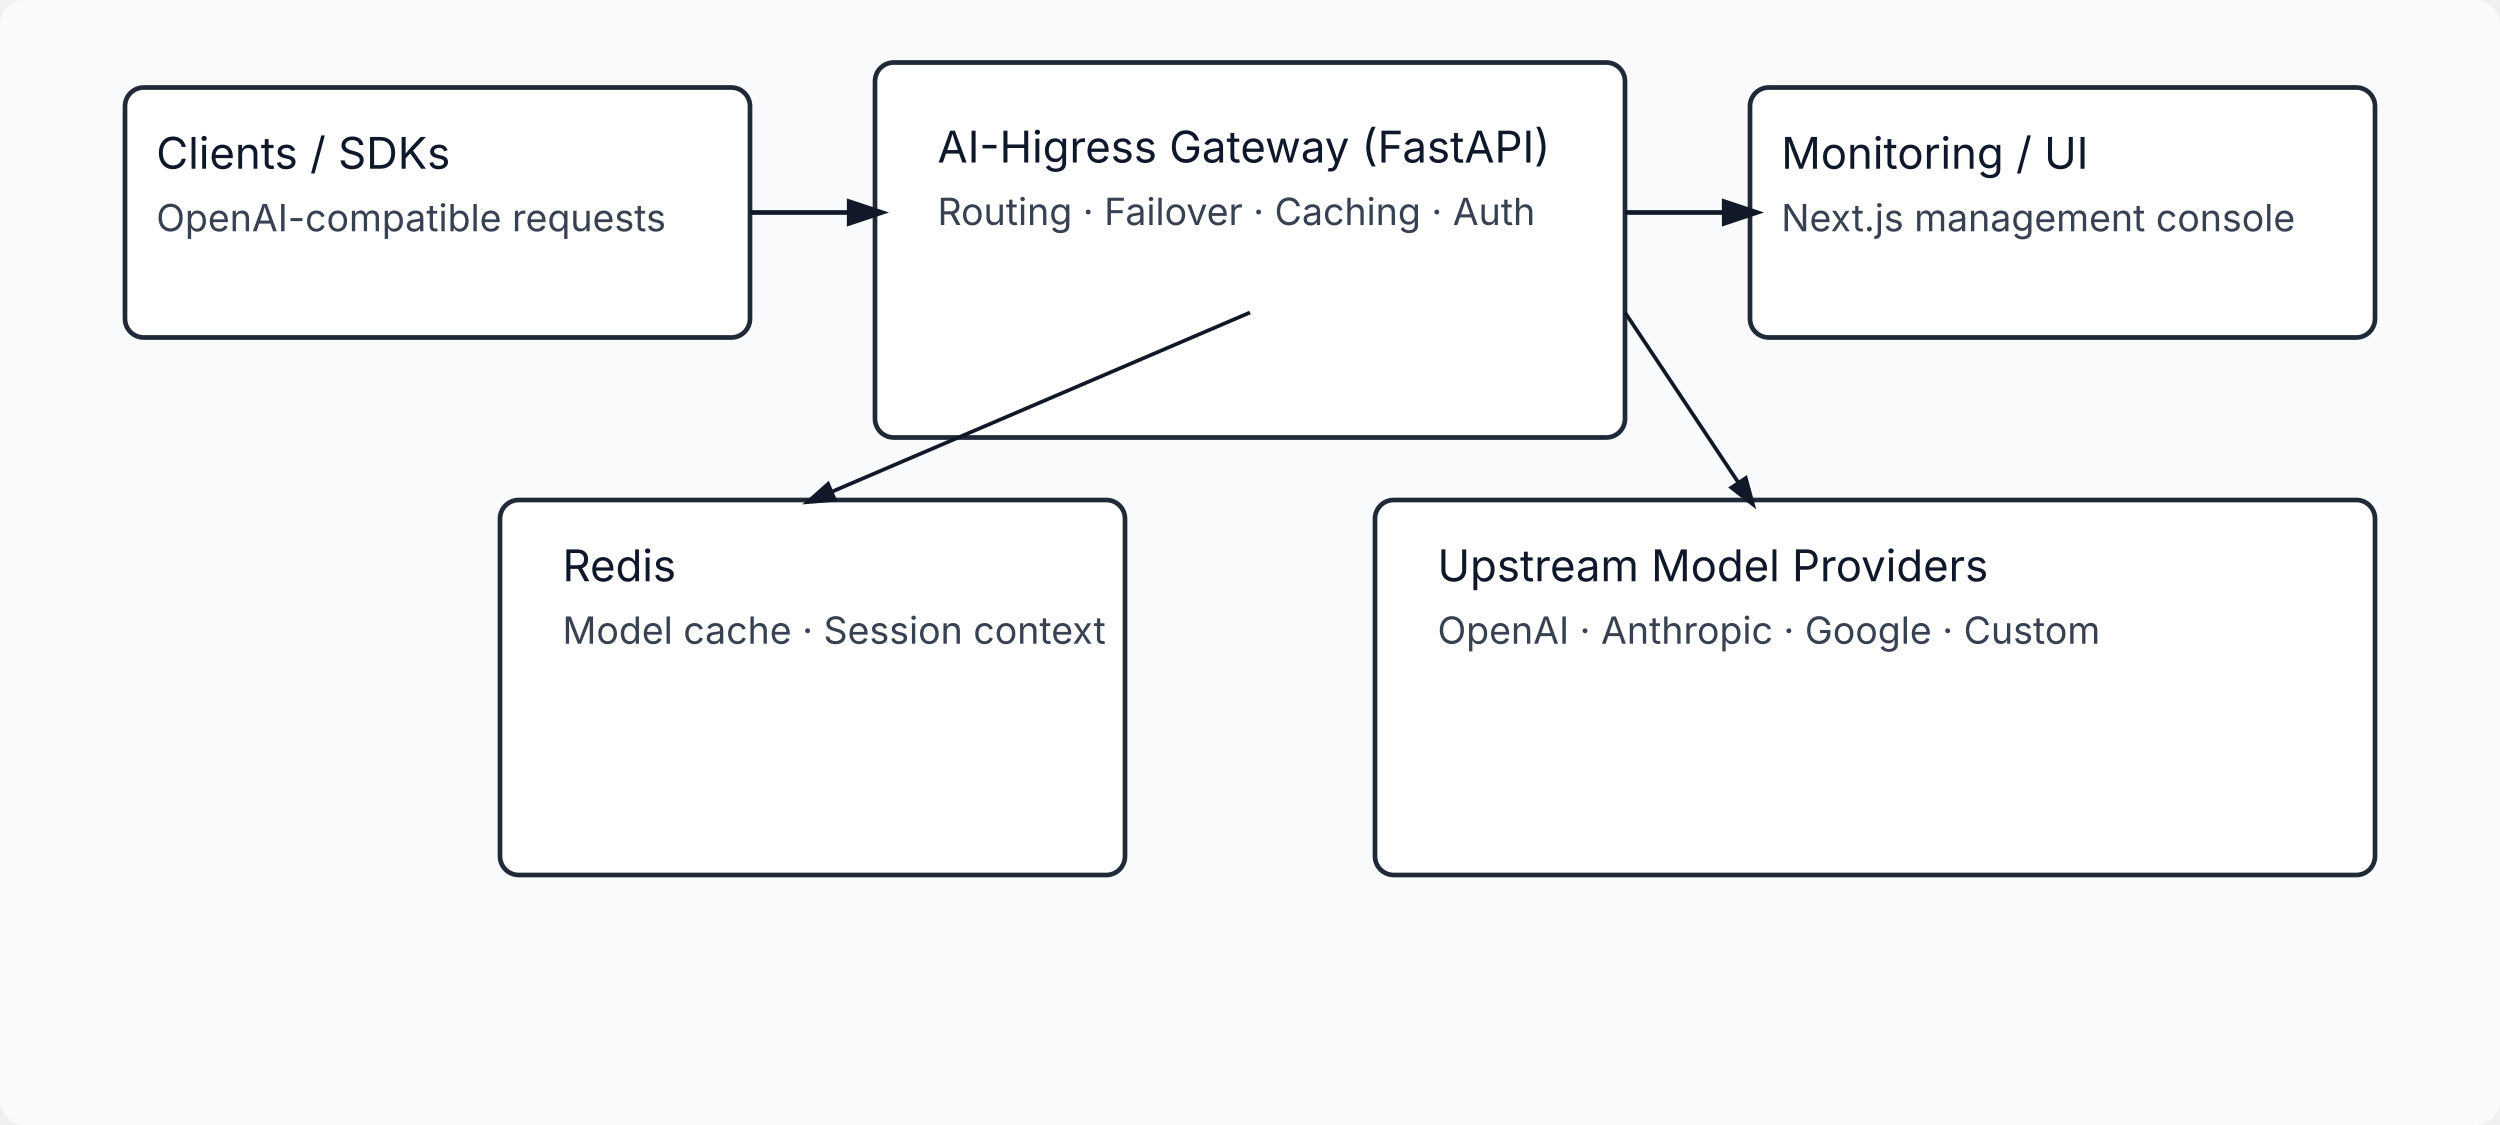
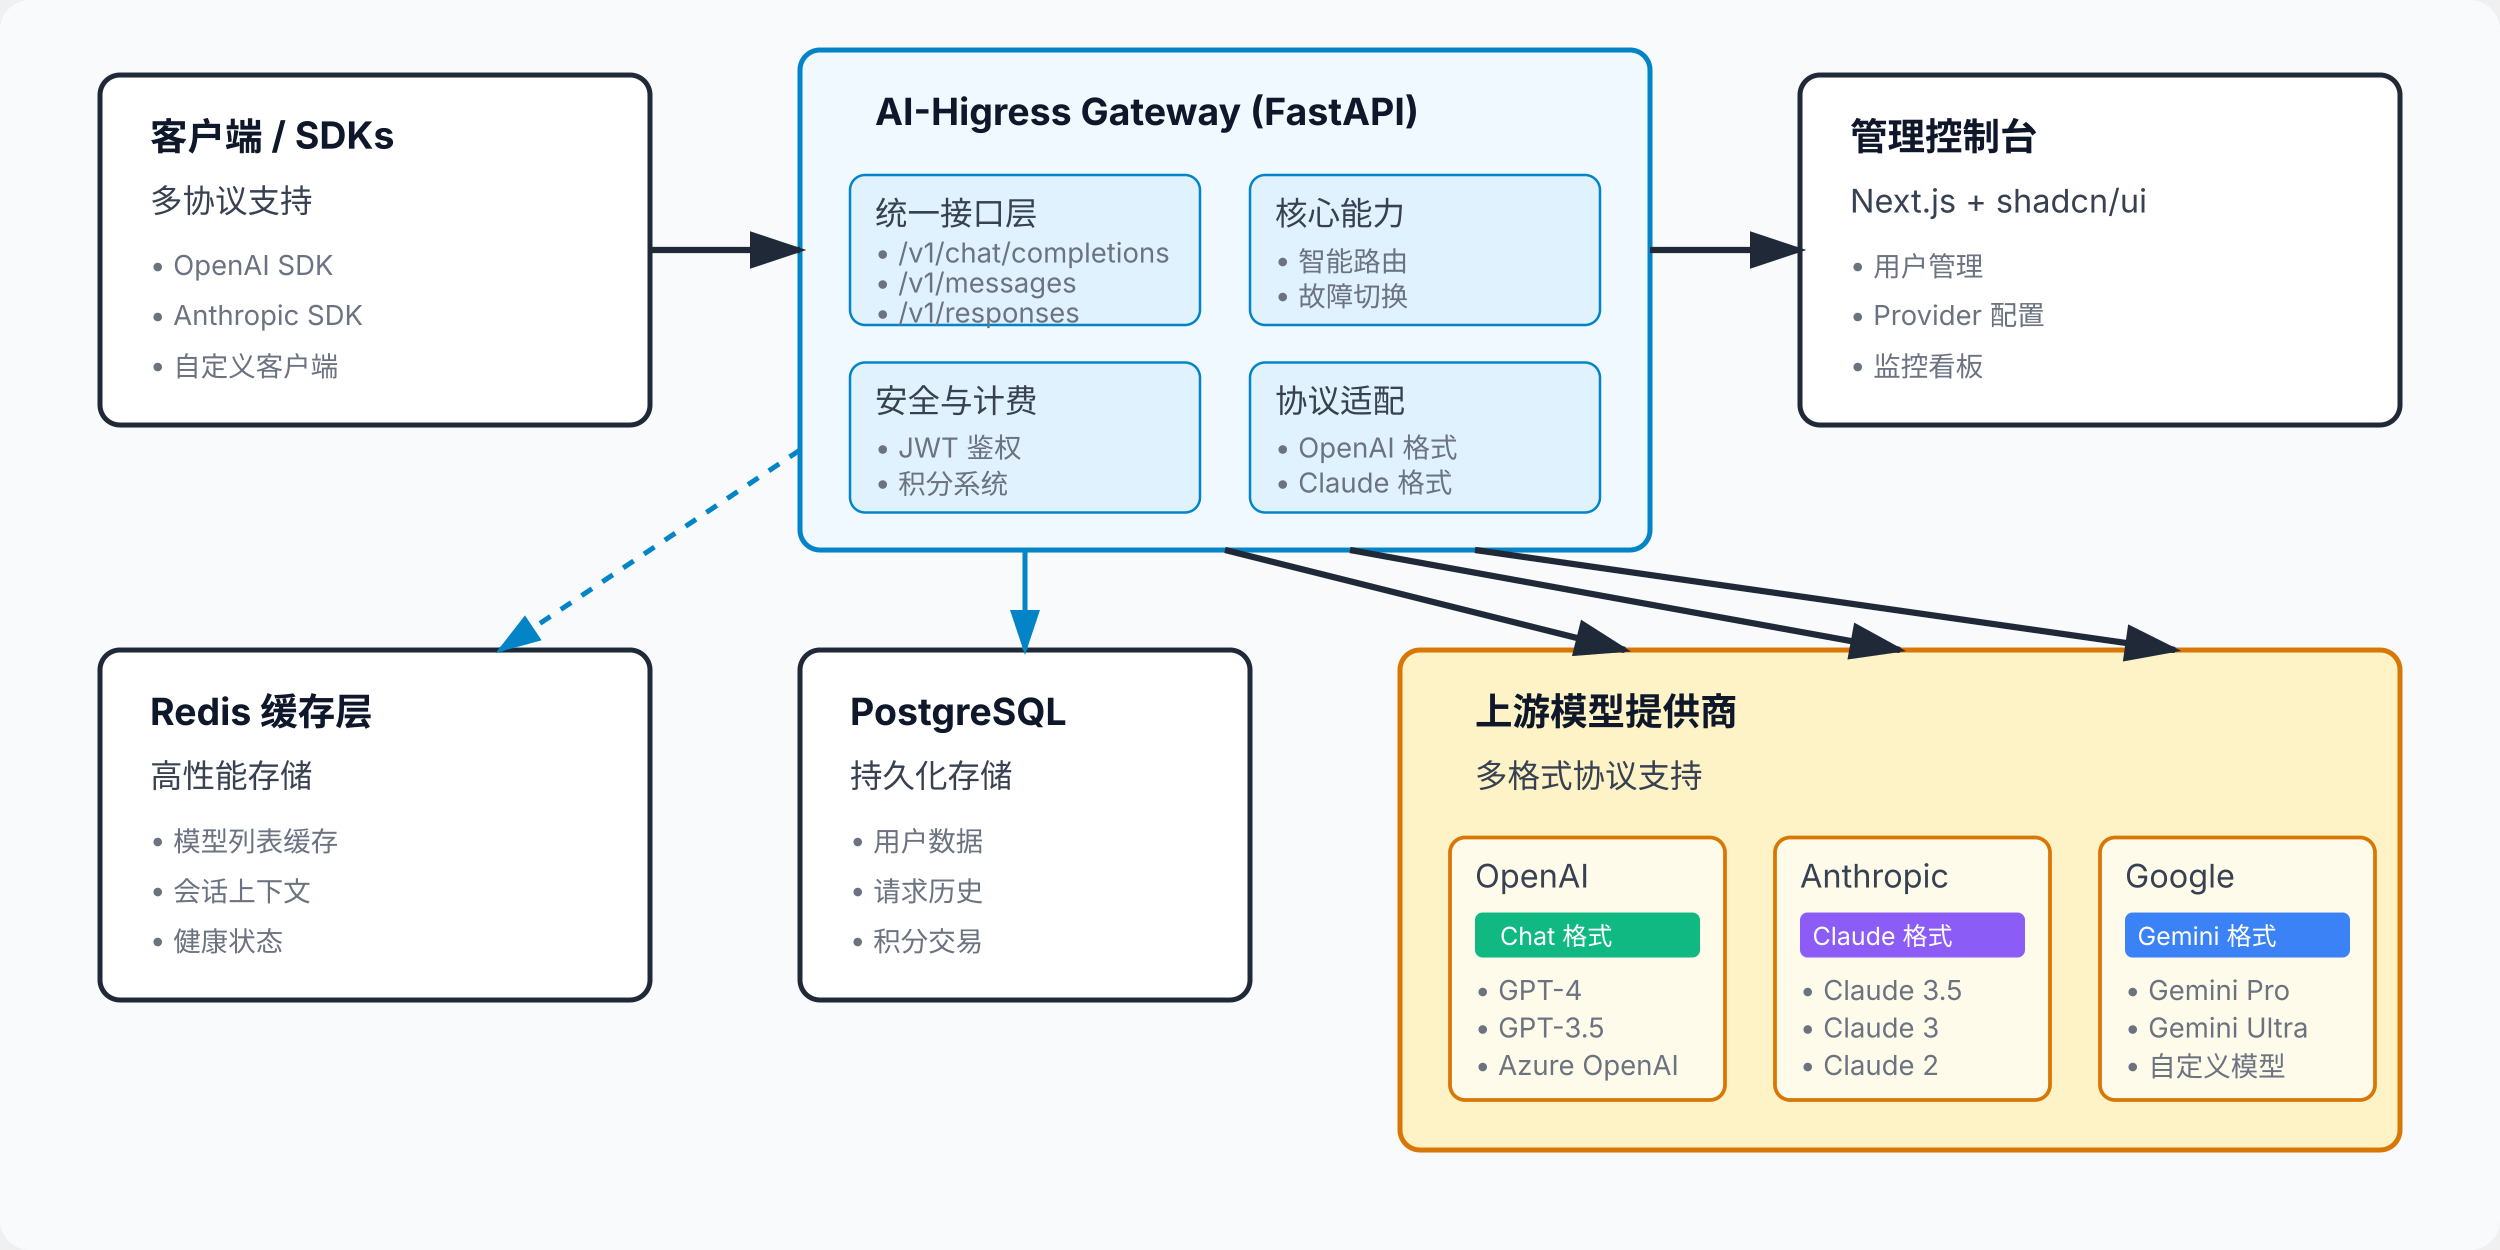
- <svg xmlns="http://www.w3.org/2000/svg" width="800" height="360" viewBox="0 0 800 360">
-   <style> .box{fill:#ffffff;stroke:#1f2937;stroke-width:1.5} .title{font:14px Inter, Arial; fill:#0f172a} .small{font:12px Inter, Arial; fill:#374151} </style>
-   <rect width="800" height="360" rx="8" fill="#f8fafc" />
-   <rect x="40" y="28" width="200" height="80" rx="6" class="box" />
-   <text x="50" y="54" class="title">Clients / SDKs</text>
-   <text x="50" y="74" class="small">OpenAI-compatible requests</text>
-   <rect x="280" y="20" width="240" height="120" rx="6" class="box" />
-   <text x="300" y="52" class="title">AI-Higress Gateway (FastAPI)</text>
-   <text x="300" y="72" class="small">Routing · Failover · Caching · Auth</text>
-   <rect x="560" y="28" width="200" height="80" rx="6" class="box" />
-   <text x="570" y="54" class="title">Monitoring / UI</text>
-   <text x="570" y="74" class="small">Next.js management console</text>
-   <line x1="240" y1="68" x2="280" y2="68" stroke="#111827" stroke-width="1.5" marker-end="url(#arrow)" />
-   <line x1="520" y1="68" x2="560" y2="68" stroke="#111827" stroke-width="1.5" marker-end="url(#arrow)" />
-   <rect x="160" y="160" width="200" height="120" rx="6" class="box" />
-   <text x="180" y="186" class="title">Redis</text>
-   <text x="180" y="206" class="small">Model cache · Session context</text>
-   <rect x="440" y="160" width="320" height="120" rx="6" class="box" />
-   <text x="460" y="186" class="title">Upstream Model Providers</text>
-   <text x="460" y="206" class="small">OpenAI · Anthropic · Google · Custom</text>
-   <line x1="400" y1="100" x2="260" y2="160" stroke="#111827" stroke-width="1.2" marker-end="url(#arrow)" />
-   <line x1="520" y1="100" x2="560" y2="160" stroke="#111827" stroke-width="1.2" marker-end="url(#arrow)" />
+ <svg xmlns="http://www.w3.org/2000/svg" width="1000" height="500" viewBox="0 0 1000 500">
+   <style>
+     .box{fill:#ffffff;stroke:#1f2937;stroke-width:2;rx:8}
+     .box-highlight{fill:#f0f9ff;stroke:#0284c7;stroke-width:2;rx:8}
+     .box-provider{fill:#fef3c7;stroke:#d97706;stroke-width:2;rx:8}
+     .title{font:bold 15px Inter, Arial; fill:#0f172a}
+     .subtitle{font:13px Inter, Arial; fill:#374151}
+     .small{font:11px Inter, Arial; fill:#6b7280}
+     .badge{font:10px Inter, Arial; fill:#ffffff}
+   </style>
+   <rect width="1000" height="500" rx="12" fill="#f8fafc" />
+   <rect x="40" y="30" width="220" height="140" rx="8" class="box" />
+   <text x="60" y="60" class="title">客户端 / SDKs</text>
+   <text x="60" y="85" class="subtitle">多协议支持</text>
+   <text x="60" y="110" class="small">• OpenAI SDK</text>
+   <text x="60" y="130" class="small">• Anthropic SDK</text>
+   <text x="60" y="150" class="small">• 自定义客户端</text>
+   <rect x="320" y="20" width="340" height="200" rx="8" class="box-highlight" />
+   <text x="350" y="50" class="title">AI-Higress Gateway (FastAPI)</text>
+   <rect x="340" y="70" width="140" height="60" rx="6" fill="#e0f2fe" stroke="#0284c7" stroke-width="1" />
+   <text x="350" y="90" class="subtitle">统一接口层</text>
+   <text x="350" y="105" class="small">• /v1/chat/completions</text>
+   <text x="350" y="117" class="small">• /v1/messages</text>
+   <text x="350" y="129" class="small">• /v1/responses</text>
+   <rect x="500" y="70" width="140" height="60" rx="6" fill="#e0f2fe" stroke="#0284c7" stroke-width="1" />
+   <text x="510" y="90" class="subtitle">核心能力</text>
+   <text x="510" y="108" class="small">• 智能路由</text>
+   <text x="510" y="122" class="small">• 故障切换</text>
+   <rect x="340" y="145" width="140" height="60" rx="6" fill="#e0f2fe" stroke="#0284c7" stroke-width="1" />
+   <text x="350" y="165" class="subtitle">安全与计费</text>
+   <text x="350" y="183" class="small">• JWT 鉴权</text>
+   <text x="350" y="197" class="small">• 积分系统</text>
+   <rect x="500" y="145" width="140" height="60" rx="6" fill="#e0f2fe" stroke="#0284c7" stroke-width="1" />
+   <text x="510" y="165" class="subtitle">协议适配</text>
+   <text x="510" y="183" class="small">• OpenAI 格式</text>
+   <text x="510" y="197" class="small">• Claude 格式</text>
+   <rect x="720" y="30" width="240" height="140" rx="8" class="box" />
+   <text x="740" y="60" class="title">管理控制台</text>
+   <text x="740" y="85" class="subtitle">Next.js + shadcn/ui</text>
+   <text x="740" y="110" class="small">• 用户管理</text>
+   <text x="740" y="130" class="small">• Provider 配置</text>
+   <text x="740" y="150" class="small">• 监控看板</text>
+   <rect x="40" y="260" width="220" height="140" rx="8" class="box" />
+   <text x="60" y="290" class="title">Redis 缓存层</text>
+   <text x="60" y="315" class="subtitle">高性能存储</text>
+   <text x="60" y="340" class="small">• 模型列表缓存</text>
+   <text x="60" y="360" class="small">• 会话上下文</text>
+   <text x="60" y="380" class="small">• 健康状态</text>
+   <rect x="320" y="260" width="180" height="140" rx="8" class="box" />
+   <text x="340" y="290" class="title">PostgreSQL</text>
+   <text x="340" y="315" class="subtitle">持久化存储</text>
+   <text x="340" y="340" class="small">• 用户数据</text>
+   <text x="340" y="360" class="small">• 请求历史</text>
+   <text x="340" y="380" class="small">• 积分交易</text>
+   <rect x="560" y="260" width="400" height="200" rx="8" class="box-provider" />
+   <text x="590" y="290" class="title">上游模型提供商</text>
+   <text x="590" y="315" class="subtitle">多格式协议支持</text>
+   <rect x="580" y="335" width="110" height="105" rx="6" fill="#fffbeb" stroke="#d97706" stroke-width="1.5" />
+   <text x="590" y="355" class="subtitle">OpenAI</text>
+   <rect x="590" y="365" width="90" height="18" rx="3" fill="#10b981" />
+   <text x="600" y="378" class="badge">Chat 格式</text>
+   <text x="590" y="400" class="small">• GPT-4</text>
+   <text x="590" y="415" class="small">• GPT-3.5</text>
+   <text x="590" y="430" class="small">• Azure OpenAI</text>
+   <rect x="710" y="335" width="110" height="105" rx="6" fill="#fffbeb" stroke="#d97706" stroke-width="1.5" />
+   <text x="720" y="355" class="subtitle">Anthropic</text>
+   <rect x="720" y="365" width="90" height="18" rx="3" fill="#8b5cf6" />
+   <text x="725" y="378" class="badge">Claude 格式</text>
+   <text x="720" y="400" class="small">• Claude 3.5</text>
+   <text x="720" y="415" class="small">• Claude 3</text>
+   <text x="720" y="430" class="small">• Claude 2</text>
+   <rect x="840" y="335" width="110" height="105" rx="6" fill="#fffbeb" stroke="#d97706" stroke-width="1.5" />
+   <text x="850" y="355" class="subtitle">Google</text>
+   <rect x="850" y="365" width="90" height="18" rx="3" fill="#3b82f6" />
+   <text x="855" y="378" class="badge">Gemini 格式</text>
+   <text x="850" y="400" class="small">• Gemini Pro</text>
+   <text x="850" y="415" class="small">• Gemini Ultra</text>
+   <text x="850" y="430" class="small">• 自定义模型</text>
  <defs>
-     <marker id="arrow" markerWidth="10" markerHeight="10" refX="6" refY="3" orient="auto">
-       <path d="M0,0 L0,6 L9,3 z" fill="#111827" />
+     <marker id="arrow" markerWidth="10" markerHeight="10" refX="8" refY="3" orient="auto">
+       <path d="M0,0 L0,6 L9,3 z" fill="#1f2937" />
+     </marker>
+     <marker id="arrow-blue" markerWidth="10" markerHeight="10" refX="8" refY="3" orient="auto">
+       <path d="M0,0 L0,6 L9,3 z" fill="#0284c7" />
    </marker>
  </defs>
+   <line x1="260" y1="100" x2="320" y2="100" stroke="#1f2937" stroke-width="2.5" marker-end="url(#arrow)" />
+   <line x1="660" y1="100" x2="720" y2="100" stroke="#1f2937" stroke-width="2.5" marker-end="url(#arrow)" />
+   <line x1="320" y1="180" x2="200" y2="260" stroke="#0284c7" stroke-width="2" marker-end="url(#arrow-blue)" stroke-dasharray="5,5" />
+   <line x1="410" y1="220" x2="410" y2="260" stroke="#0284c7" stroke-width="2" marker-end="url(#arrow-blue)" />
+   <line x1="490" y1="220" x2="650" y2="260" stroke="#1f2937" stroke-width="2.5" marker-end="url(#arrow)" />
+   <line x1="540" y1="220" x2="760" y2="260" stroke="#1f2937" stroke-width="2.5" marker-end="url(#arrow)" />
+   <line x1="590" y1="220" x2="870" y2="260" stroke="#1f2937" stroke-width="2.5" marker-end="url(#arrow)" />
</svg>
